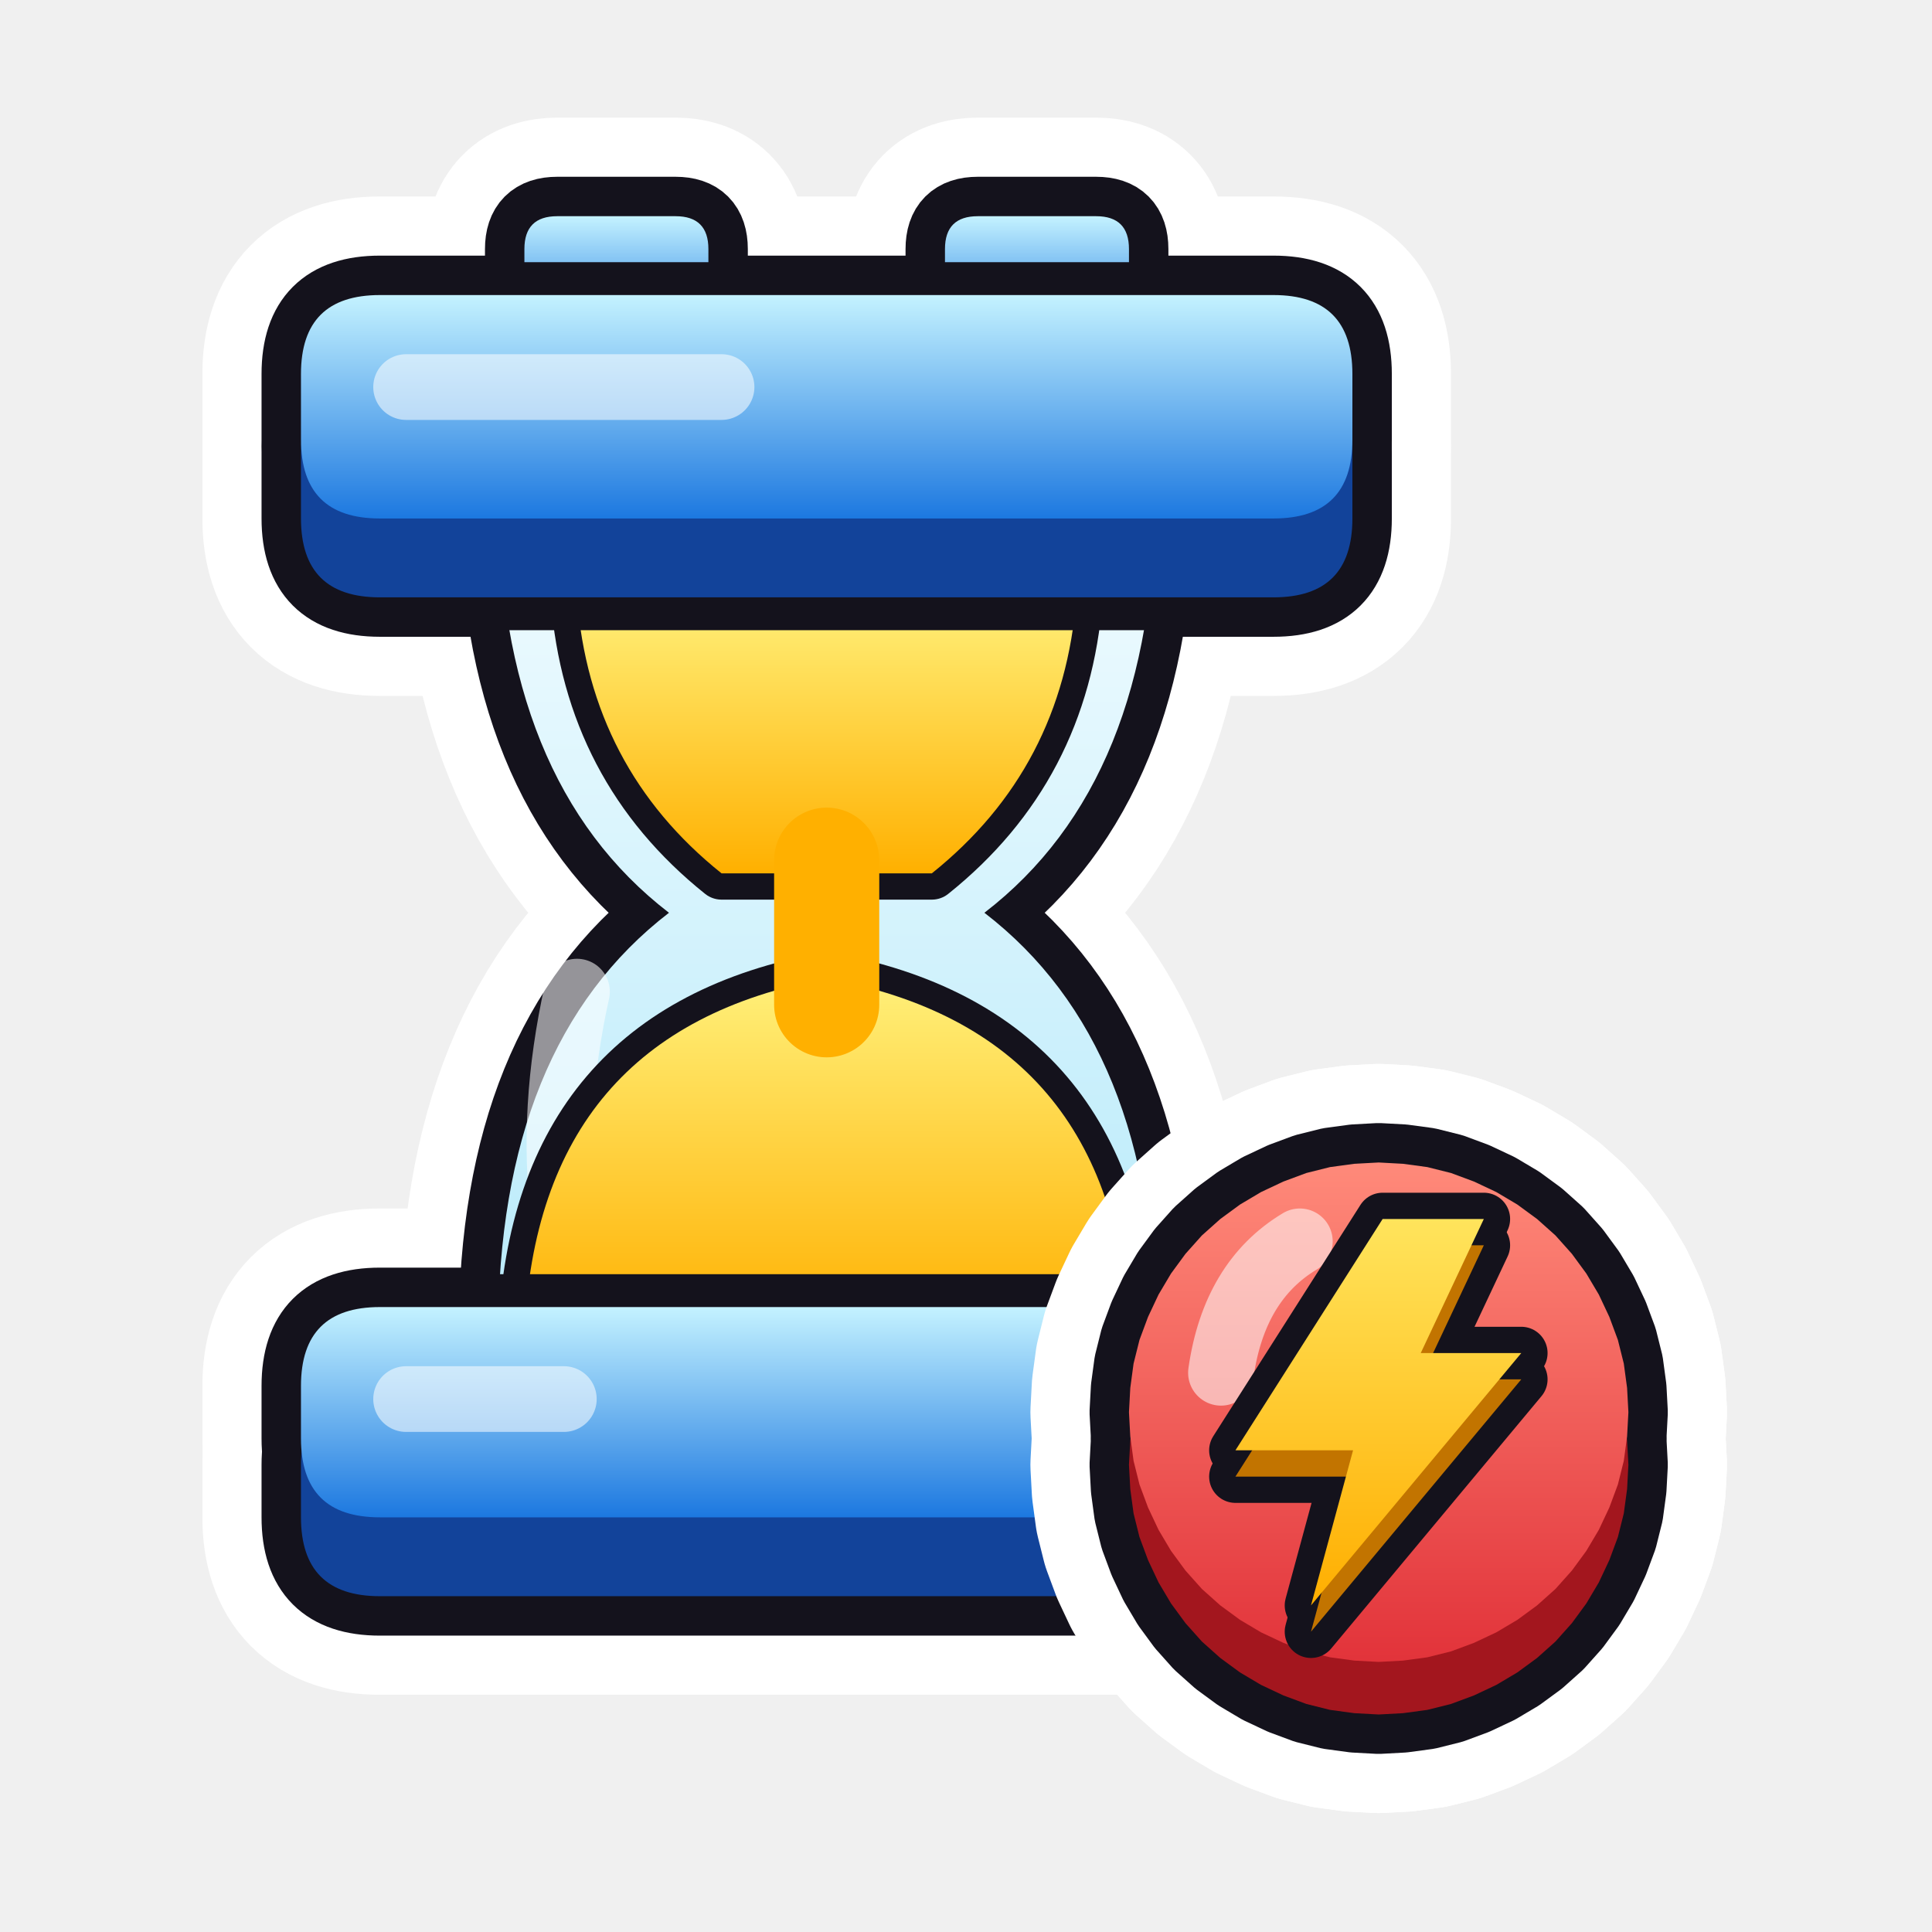
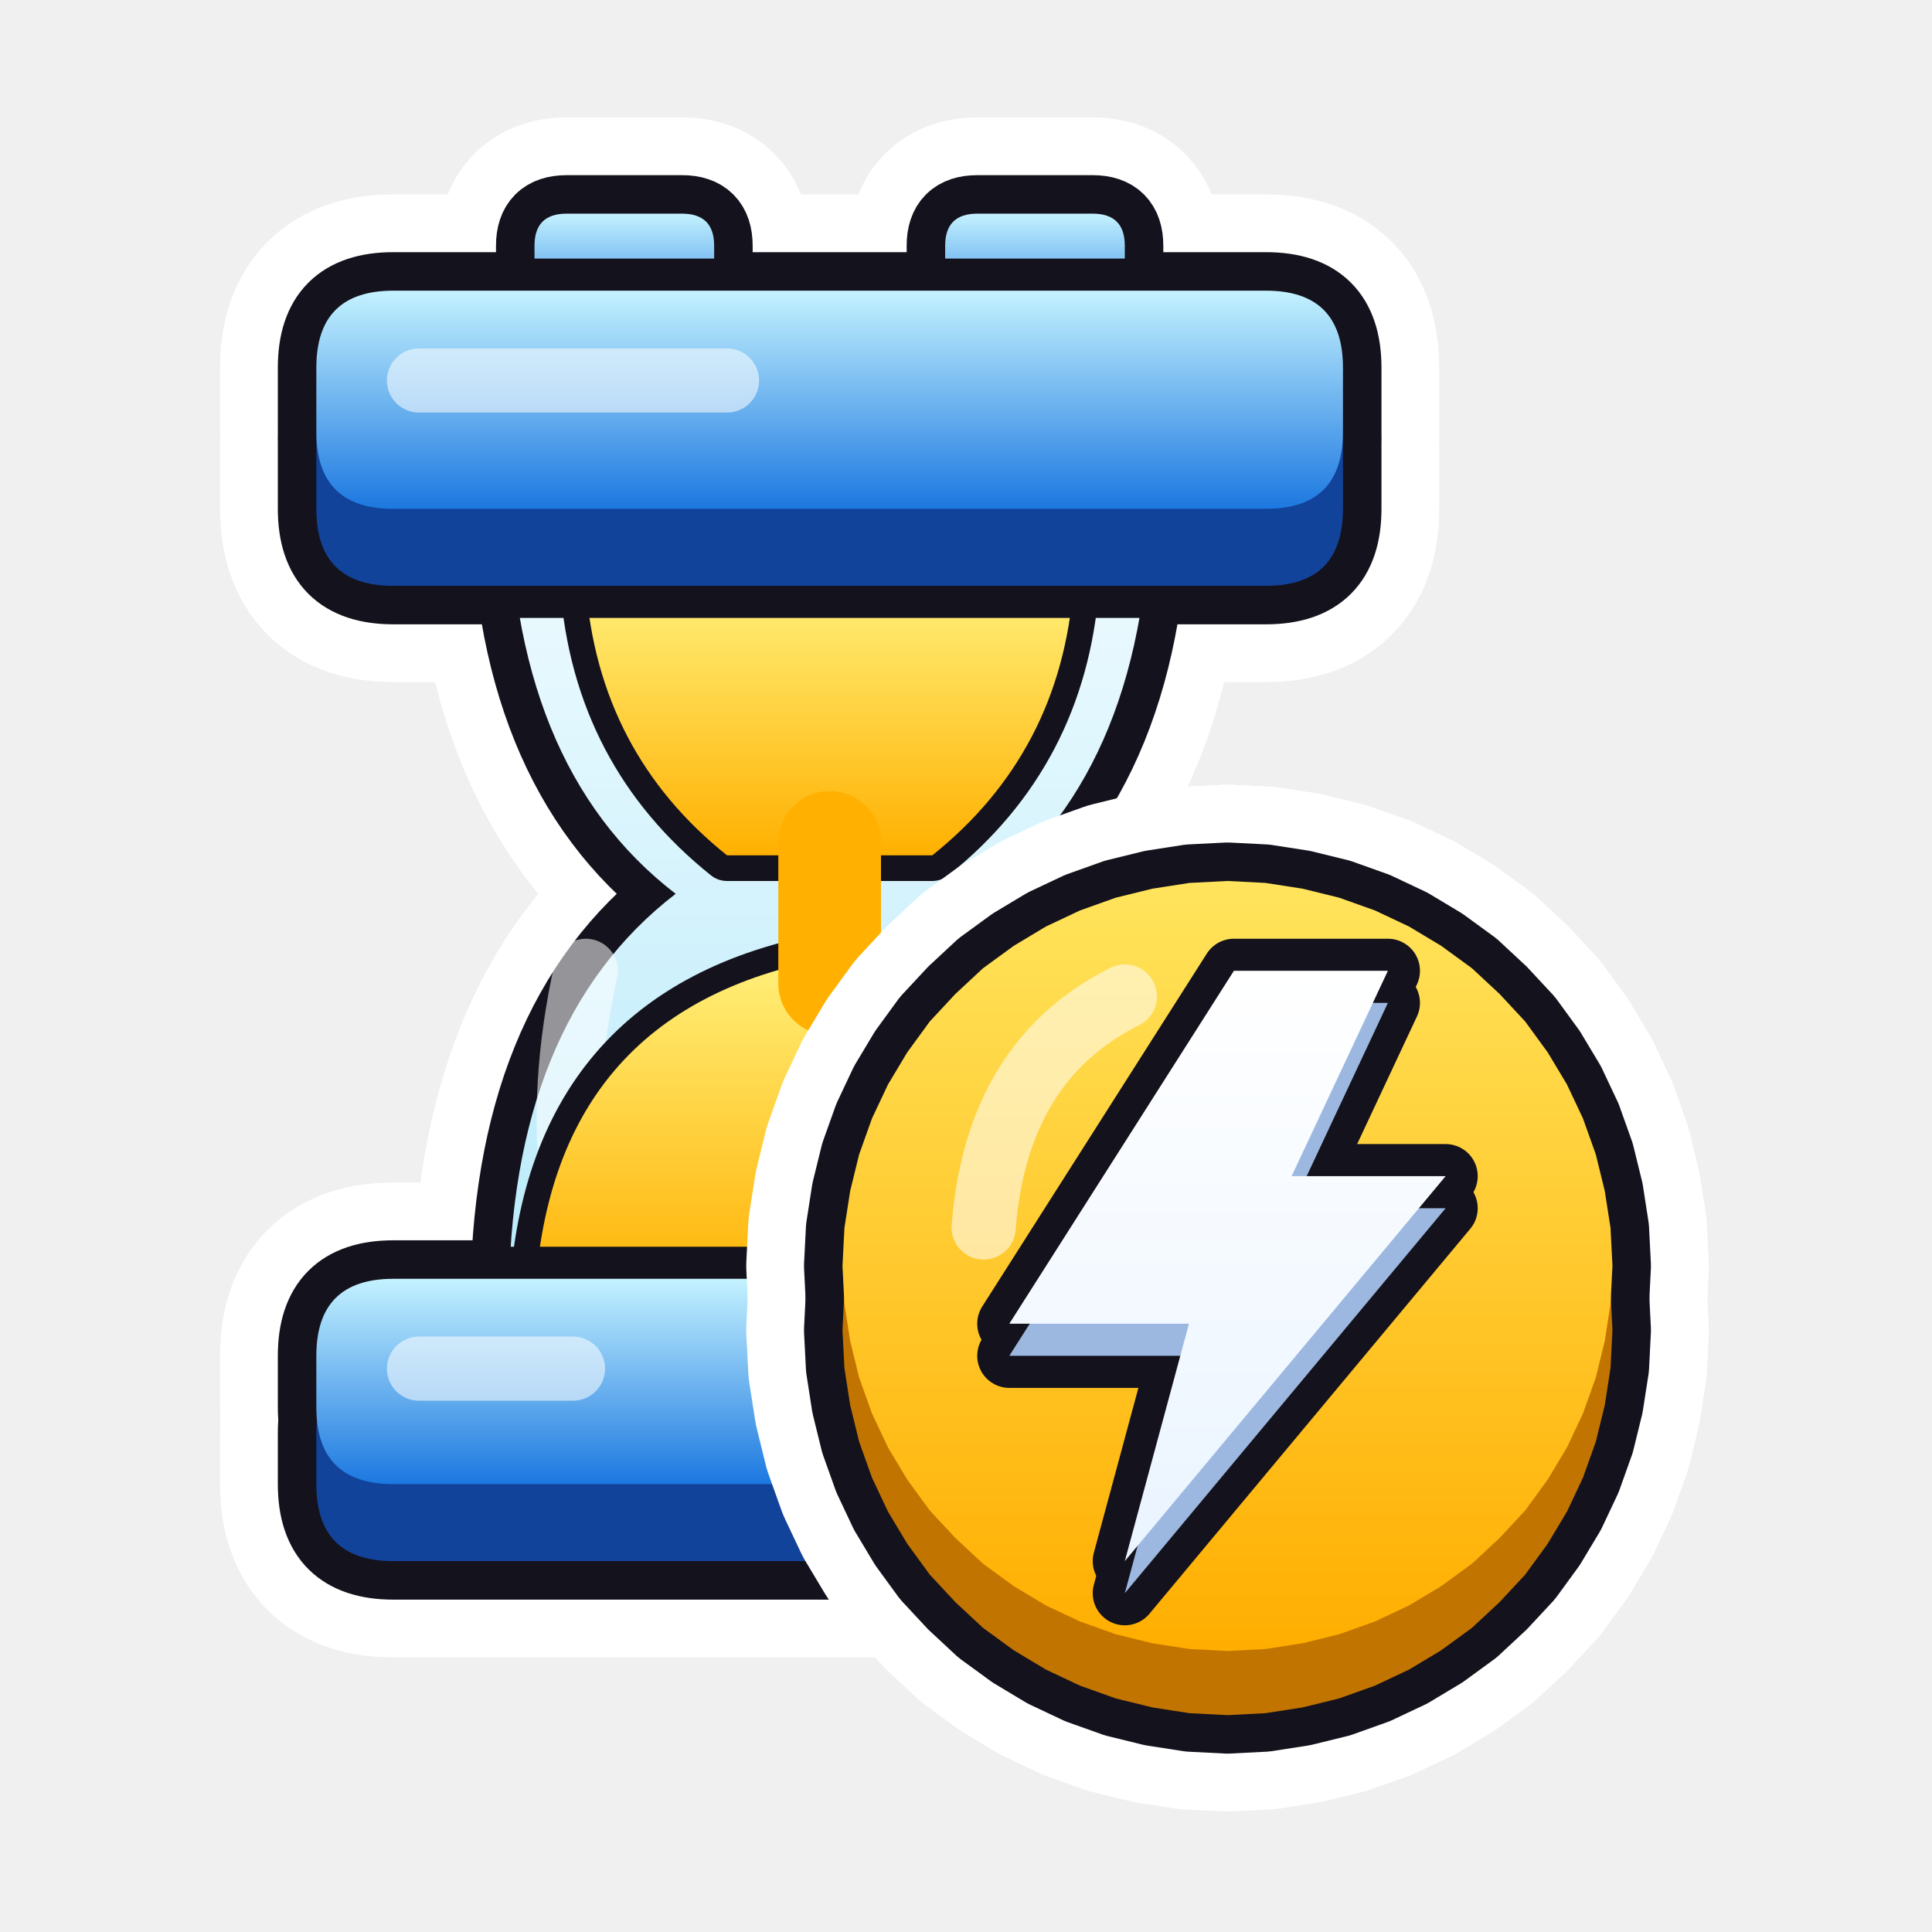
- <svg xmlns="http://www.w3.org/2000/svg" viewBox="-25.8 -38.9 294.0 294.0" width="128" height="128">
+ <svg xmlns="http://www.w3.org/2000/svg" viewBox="-29.3 -39.3 301.1 301.1" width="128" height="128">
  <defs>
    <linearGradient id="g0" x1="0" y1="0" x2="0" y2="1">
      <stop offset="0" stop-color="#FFF07A" />
      <stop offset="1" stop-color="#FFB000" />
    </linearGradient>
    <linearGradient id="g1" x1="0" y1="0" x2="0" y2="1">
      <stop offset="0" stop-color="#FFF07A" />
      <stop offset="1" stop-color="#FFB000" />
    </linearGradient>
    <linearGradient id="g2" x1="0" y1="0" x2="0" y2="1">
-       <stop offset="0" stop-color="#FFE45C" />
-       <stop offset="1" stop-color="#FFAE00" />
+       <stop offset="0" stop-color="#FFFFFF" />
+       <stop offset="1" stop-color="#EAF4FF" />
    </linearGradient>
    <linearGradient id="g3" x1="0" y1="0" x2="0" y2="1">
      <stop offset="0" stop-color="#C4F2FF" />
      <stop offset="1" stop-color="#1C78E0" />
    </linearGradient>
    <linearGradient id="g4" x1="0" y1="0" x2="0" y2="1">
      <stop offset="0" stop-color="#C4F2FF" />
      <stop offset="1" stop-color="#1C78E0" />
    </linearGradient>
    <linearGradient id="g5" x1="0" y1="0" x2="0" y2="1">
      <stop offset="0" stop-color="#F2FCFF" />
      <stop offset="1" stop-color="#B8EAFA" />
    </linearGradient>
    <linearGradient id="g6" x1="0" y1="0" x2="0" y2="1">
      <stop offset="0" stop-color="#C4F2FF" />
      <stop offset="1" stop-color="#1C78E0" />
    </linearGradient>
    <linearGradient id="g7" x1="0" y1="0" x2="0" y2="1">
      <stop offset="0" stop-color="#C4F2FF" />
      <stop offset="1" stop-color="#1C78E0" />
    </linearGradient>
    <linearGradient id="g8" x1="0" y1="0" x2="0" y2="1">
-       <stop offset="0" stop-color="#FF8A7A" />
-       <stop offset="1" stop-color="#E2333A" />
+       <stop offset="0" stop-color="#FFE45C" />
+       <stop offset="1" stop-color="#FFAE00" />
    </linearGradient>
  </defs>
  <path d="M59.0 -6.0 L77.0 -6.0 Q82.0 -6.0 82.0 -1.0 L82.0 7.0 Q82.0 12.0 77.0 12.0 L59.0 12.0 Q54.0 12.0 54.0 7.0 L54.0 -1.0 Q54.0 -6.0 59.0 -6.0 Z" transform="translate(0,0)" fill="#fff" stroke="#fff" stroke-width="30" stroke-linejoin="round" />
  <path d="M123.0 -6.0 L141.0 -6.0 Q146.0 -6.0 146.0 -1.0 L146.0 7.0 Q146.0 12.0 141.0 12.0 L123.0 12.0 Q118.0 12.0 118.0 7.0 L118.0 -1.0 Q118.0 -6.0 123.0 -6.0 Z" transform="translate(0,0)" fill="#fff" stroke="#fff" stroke-width="30" stroke-linejoin="round" />
  <path d="M50.0 36.0 L150.0 36.0 Q150.0 80.0 124.0 100.0 Q150.0 120.0 150.0 164.0 L50.0 164.0 Q50.0 120.0 76.0 100.0 Q50.0 80.0 50.0 36.0 Z" transform="translate(0,0)" fill="#fff" stroke="#fff" stroke-width="30" stroke-linejoin="round" />
  <path d="M32.0 6.0 L168.0 6.0 Q180.0 6.0 180.0 18.0 L180.0 28.0 Q180.0 40.0 168.0 40.0 L32.0 40.0 Q20.0 40.0 20.0 28.0 L20.0 18.0 Q20.0 6.0 32.0 6.0 Z" transform="translate(0,0)" fill="#fff" stroke="#fff" stroke-width="30" stroke-linejoin="round" />
  <path d="M32.0 6.0 L168.0 6.0 Q180.0 6.0 180.0 18.0 L180.0 28.0 Q180.0 40.0 168.0 40.0 L32.0 40.0 Q20.0 40.0 20.0 28.0 L20.0 18.0 Q20.0 6.0 32.0 6.0 Z" transform="translate(0,12)" fill="#fff" stroke="#fff" stroke-width="30" stroke-linejoin="round" />
  <path d="M32.0 160.0 L168.0 160.0 Q180.0 160.0 180.0 172.0 L180.0 180.0 Q180.0 192.0 168.0 192.0 L32.0 192.0 Q20.0 192.0 20.0 180.0 L20.0 172.0 Q20.0 160.0 32.0 160.0 Z" transform="translate(0,0)" fill="#fff" stroke="#fff" stroke-width="30" stroke-linejoin="round" />
  <path d="M32.0 160.0 L168.0 160.0 Q180.0 160.0 180.0 172.0 L180.0 180.0 Q180.0 192.0 168.0 192.0 L32.0 192.0 Q20.0 192.0 20.0 180.0 L20.0 172.0 Q20.0 160.0 32.0 160.0 Z" transform="translate(0,12)" fill="#fff" stroke="#fff" stroke-width="30" stroke-linejoin="round" />
-   <path d="M222.0,176.0 L221.8,179.7 L221.3,183.4 L220.4,187.0 L219.1,190.5 L217.5,193.9 L215.6,197.1 L213.4,200.1 L210.9,202.9 L208.1,205.4 L205.1,207.6 L201.9,209.5 L198.5,211.1 L195.0,212.4 L191.4,213.3 L187.7,213.8 L184.0,214.0 L180.3,213.8 L176.6,213.3 L173.0,212.4 L169.5,211.1 L166.1,209.5 L162.9,207.6 L159.9,205.4 L157.1,202.9 L154.6,200.1 L152.4,197.1 L150.5,193.9 L148.9,190.5 L147.6,187.0 L146.7,183.4 L146.2,179.7 L146.0,176.0 L146.2,172.3 L146.7,168.6 L147.6,165.0 L148.9,161.5 L150.5,158.1 L152.4,154.9 L154.6,151.9 L157.1,149.1 L159.9,146.6 L162.9,144.4 L166.1,142.5 L169.5,140.9 L173.0,139.6 L176.6,138.7 L180.3,138.2 L184.0,138.0 L187.7,138.2 L191.4,138.7 L195.0,139.6 L198.5,140.9 L201.9,142.5 L205.1,144.4 L208.1,146.6 L210.9,149.1 L213.4,151.9 L215.6,154.9 L217.5,158.1 L219.1,161.5 L220.4,165.0 L221.3,168.6 L221.8,172.3 Z" transform="translate(0,0)" fill="#fff" stroke="#fff" stroke-width="30" stroke-linejoin="round" />
-   <path d="M222.0,176.0 L221.8,179.7 L221.3,183.4 L220.4,187.0 L219.1,190.5 L217.5,193.9 L215.6,197.1 L213.4,200.1 L210.9,202.9 L208.1,205.4 L205.1,207.6 L201.9,209.5 L198.5,211.1 L195.0,212.4 L191.4,213.3 L187.7,213.8 L184.0,214.0 L180.3,213.8 L176.6,213.3 L173.0,212.4 L169.5,211.1 L166.1,209.5 L162.9,207.6 L159.9,205.4 L157.1,202.9 L154.6,200.1 L152.4,197.1 L150.5,193.9 L148.9,190.5 L147.6,187.0 L146.7,183.4 L146.2,179.7 L146.0,176.0 L146.2,172.3 L146.7,168.6 L147.6,165.0 L148.9,161.5 L150.5,158.1 L152.4,154.9 L154.6,151.9 L157.1,149.1 L159.9,146.6 L162.9,144.4 L166.1,142.5 L169.5,140.9 L173.0,139.6 L176.6,138.7 L180.3,138.2 L184.0,138.0 L187.7,138.2 L191.4,138.7 L195.0,139.6 L198.5,140.9 L201.9,142.5 L205.1,144.4 L208.1,146.6 L210.9,149.1 L213.4,151.9 L215.6,154.9 L217.5,158.1 L219.1,161.5 L220.4,165.0 L221.3,168.6 L221.8,172.3 Z" transform="translate(0,8)" fill="#fff" stroke="#fff" stroke-width="30" stroke-linejoin="round" />
+   <path d="M222.0,158.0 L221.7,163.9 L220.8,169.7 L219.4,175.4 L217.4,181.0 L214.9,186.3 L211.9,191.3 L208.4,196.1 L204.4,200.4 L200.1,204.4 L195.3,207.9 L190.3,210.9 L185.0,213.4 L179.4,215.4 L173.7,216.8 L167.9,217.7 L162.0,218.0 L156.1,217.7 L150.3,216.8 L144.6,215.4 L139.0,213.4 L133.7,210.9 L128.7,207.9 L123.9,204.4 L119.6,200.4 L115.6,196.1 L112.1,191.3 L109.1,186.3 L106.6,181.0 L104.6,175.4 L103.2,169.7 L102.3,163.9 L102.0,158.0 L102.3,152.1 L103.2,146.3 L104.6,140.6 L106.6,135.0 L109.1,129.7 L112.1,124.7 L115.6,119.9 L119.6,115.6 L123.9,111.6 L128.7,108.1 L133.7,105.1 L139.0,102.6 L144.6,100.6 L150.3,99.2 L156.1,98.3 L162.0,98.0 L167.9,98.3 L173.7,99.2 L179.4,100.6 L185.0,102.6 L190.3,105.1 L195.3,108.1 L200.1,111.6 L204.4,115.6 L208.4,119.9 L211.9,124.7 L214.9,129.7 L217.4,135.0 L219.4,140.6 L220.8,146.3 L221.7,152.1 Z" transform="translate(0,0)" fill="#fff" stroke="#fff" stroke-width="30" stroke-linejoin="round" />
+   <path d="M222.0,158.0 L221.7,163.9 L220.8,169.7 L219.4,175.4 L217.4,181.0 L214.9,186.3 L211.9,191.3 L208.4,196.1 L204.4,200.4 L200.1,204.4 L195.3,207.9 L190.3,210.9 L185.0,213.4 L179.4,215.4 L173.7,216.8 L167.9,217.7 L162.0,218.0 L156.1,217.7 L150.3,216.8 L144.6,215.4 L139.0,213.4 L133.7,210.9 L128.7,207.9 L123.9,204.4 L119.6,200.4 L115.6,196.1 L112.1,191.3 L109.1,186.3 L106.6,181.0 L104.6,175.4 L103.2,169.7 L102.3,163.9 L102.0,158.0 L102.3,152.1 L103.2,146.3 L104.6,140.6 L106.6,135.0 L109.1,129.7 L112.1,124.7 L115.6,119.9 L119.6,115.6 L123.9,111.6 L128.7,108.1 L133.7,105.1 L139.0,102.6 L144.6,100.6 L150.3,99.2 L156.1,98.3 L162.0,98.0 L167.9,98.3 L173.7,99.2 L179.4,100.6 L185.0,102.6 L190.3,105.1 L195.3,108.1 L200.1,111.6 L204.4,115.6 L208.4,119.9 L211.9,124.7 L214.9,129.7 L217.4,135.0 L219.4,140.6 L220.8,146.3 L221.7,152.1 Z" transform="translate(0,10)" fill="#fff" stroke="#fff" stroke-width="30" stroke-linejoin="round" />
  <path d="M59.0 -6.0 L77.0 -6.0 Q82.0 -6.0 82.0 -1.0 L82.0 7.0 Q82.0 12.0 77.0 12.0 L59.0 12.0 Q54.0 12.0 54.0 7.0 L54.0 -1.0 Q54.0 -6.0 59.0 -6.0 Z" transform="translate(0,0)" fill="#14121C" stroke="#14121C" stroke-width="12" stroke-linejoin="round" />
  <path d="M123.0 -6.0 L141.0 -6.0 Q146.0 -6.0 146.0 -1.0 L146.0 7.0 Q146.0 12.0 141.0 12.0 L123.0 12.0 Q118.0 12.0 118.0 7.0 L118.0 -1.0 Q118.0 -6.0 123.0 -6.0 Z" transform="translate(0,0)" fill="#14121C" stroke="#14121C" stroke-width="12" stroke-linejoin="round" />
  <path d="M50.0 36.0 L150.0 36.0 Q150.0 80.0 124.0 100.0 Q150.0 120.0 150.0 164.0 L50.0 164.0 Q50.0 120.0 76.0 100.0 Q50.0 80.0 50.0 36.0 Z" transform="translate(0,0)" fill="#14121C" stroke="#14121C" stroke-width="12" stroke-linejoin="round" />
  <path d="M32.0 6.0 L168.0 6.0 Q180.0 6.0 180.0 18.0 L180.0 28.0 Q180.0 40.0 168.0 40.0 L32.0 40.0 Q20.0 40.0 20.0 28.0 L20.0 18.0 Q20.0 6.0 32.0 6.0 Z" transform="translate(0,12)" fill="#14121C" stroke="#14121C" stroke-width="12" stroke-linejoin="round" />
  <path d="M32.0 6.0 L168.0 6.0 Q180.0 6.0 180.0 18.0 L180.0 28.0 Q180.0 40.0 168.0 40.0 L32.0 40.0 Q20.0 40.0 20.0 28.0 L20.0 18.0 Q20.0 6.0 32.0 6.0 Z" transform="translate(0,0)" fill="#14121C" stroke="#14121C" stroke-width="12" stroke-linejoin="round" />
  <path d="M32.0 160.0 L168.0 160.0 Q180.0 160.0 180.0 172.0 L180.0 180.0 Q180.0 192.0 168.0 192.0 L32.0 192.0 Q20.0 192.0 20.0 180.0 L20.0 172.0 Q20.0 160.0 32.0 160.0 Z" transform="translate(0,12)" fill="#14121C" stroke="#14121C" stroke-width="12" stroke-linejoin="round" />
  <path d="M32.0 160.0 L168.0 160.0 Q180.0 160.0 180.0 172.0 L180.0 180.0 Q180.0 192.0 168.0 192.0 L32.0 192.0 Q20.0 192.0 20.0 180.0 L20.0 172.0 Q20.0 160.0 32.0 160.0 Z" transform="translate(0,0)" fill="#14121C" stroke="#14121C" stroke-width="12" stroke-linejoin="round" />
-   <path d="M222.0,176.0 L221.8,179.7 L221.3,183.4 L220.4,187.0 L219.1,190.5 L217.5,193.9 L215.6,197.1 L213.4,200.1 L210.9,202.9 L208.1,205.4 L205.1,207.6 L201.9,209.5 L198.5,211.1 L195.0,212.4 L191.4,213.3 L187.7,213.8 L184.0,214.0 L180.3,213.8 L176.6,213.3 L173.0,212.4 L169.5,211.1 L166.1,209.5 L162.9,207.6 L159.9,205.4 L157.1,202.9 L154.6,200.1 L152.4,197.1 L150.5,193.9 L148.9,190.5 L147.6,187.0 L146.7,183.4 L146.2,179.7 L146.0,176.0 L146.2,172.3 L146.7,168.6 L147.6,165.0 L148.9,161.5 L150.5,158.1 L152.4,154.9 L154.6,151.9 L157.1,149.1 L159.9,146.6 L162.9,144.4 L166.1,142.5 L169.5,140.9 L173.0,139.6 L176.6,138.7 L180.3,138.2 L184.0,138.0 L187.7,138.2 L191.4,138.7 L195.0,139.6 L198.5,140.9 L201.9,142.5 L205.1,144.4 L208.1,146.6 L210.9,149.1 L213.4,151.9 L215.6,154.9 L217.5,158.1 L219.1,161.5 L220.4,165.0 L221.3,168.6 L221.8,172.3 Z" transform="translate(0,8)" fill="#14121C" stroke="#14121C" stroke-width="12" stroke-linejoin="round" />
-   <path d="M222.0,176.0 L221.8,179.7 L221.3,183.4 L220.4,187.0 L219.1,190.5 L217.5,193.9 L215.6,197.1 L213.4,200.1 L210.9,202.9 L208.1,205.4 L205.1,207.6 L201.9,209.5 L198.5,211.1 L195.0,212.4 L191.4,213.3 L187.7,213.8 L184.0,214.0 L180.3,213.8 L176.6,213.3 L173.0,212.4 L169.5,211.1 L166.1,209.5 L162.9,207.6 L159.9,205.4 L157.1,202.9 L154.6,200.1 L152.4,197.1 L150.5,193.9 L148.9,190.5 L147.6,187.0 L146.7,183.4 L146.2,179.7 L146.0,176.0 L146.2,172.3 L146.7,168.6 L147.6,165.0 L148.9,161.5 L150.5,158.1 L152.4,154.9 L154.6,151.9 L157.1,149.1 L159.9,146.6 L162.9,144.4 L166.1,142.5 L169.5,140.9 L173.0,139.6 L176.6,138.7 L180.3,138.2 L184.0,138.0 L187.7,138.2 L191.4,138.7 L195.0,139.6 L198.5,140.9 L201.9,142.5 L205.1,144.4 L208.1,146.6 L210.9,149.1 L213.4,151.9 L215.6,154.9 L217.5,158.1 L219.1,161.5 L220.4,165.0 L221.3,168.6 L221.8,172.3 Z" transform="translate(0,0)" fill="#14121C" stroke="#14121C" stroke-width="12" stroke-linejoin="round" />
+   <path d="M222.0,158.0 L221.7,163.9 L220.8,169.7 L219.4,175.4 L217.4,181.0 L214.9,186.3 L211.9,191.3 L208.4,196.1 L204.4,200.4 L200.1,204.4 L195.3,207.9 L190.3,210.9 L185.0,213.4 L179.4,215.4 L173.7,216.8 L167.9,217.7 L162.0,218.0 L156.1,217.7 L150.3,216.8 L144.6,215.4 L139.0,213.4 L133.7,210.9 L128.7,207.9 L123.9,204.4 L119.6,200.4 L115.6,196.1 L112.1,191.3 L109.1,186.3 L106.6,181.0 L104.6,175.4 L103.2,169.7 L102.3,163.9 L102.0,158.0 L102.3,152.1 L103.2,146.3 L104.6,140.6 L106.6,135.0 L109.1,129.7 L112.1,124.7 L115.6,119.9 L119.6,115.6 L123.9,111.6 L128.7,108.1 L133.7,105.1 L139.0,102.6 L144.6,100.6 L150.3,99.2 L156.1,98.3 L162.0,98.0 L167.9,98.3 L173.7,99.2 L179.4,100.6 L185.0,102.6 L190.3,105.1 L195.3,108.1 L200.1,111.6 L204.4,115.6 L208.4,119.9 L211.9,124.7 L214.9,129.7 L217.4,135.0 L219.4,140.6 L220.8,146.3 L221.7,152.1 Z" transform="translate(0,10)" fill="#14121C" stroke="#14121C" stroke-width="12" stroke-linejoin="round" />
+   <path d="M222.0,158.0 L221.7,163.9 L220.8,169.7 L219.4,175.4 L217.4,181.0 L214.9,186.3 L211.9,191.3 L208.4,196.1 L204.4,200.4 L200.1,204.4 L195.3,207.9 L190.3,210.9 L185.0,213.4 L179.4,215.4 L173.7,216.8 L167.9,217.7 L162.0,218.0 L156.1,217.7 L150.3,216.8 L144.6,215.4 L139.0,213.4 L133.7,210.9 L128.7,207.9 L123.9,204.4 L119.6,200.4 L115.6,196.1 L112.1,191.3 L109.1,186.3 L106.6,181.0 L104.6,175.4 L103.2,169.7 L102.3,163.9 L102.0,158.0 L102.3,152.1 L103.2,146.3 L104.6,140.6 L106.6,135.0 L109.1,129.7 L112.1,124.7 L115.6,119.9 L119.6,115.6 L123.9,111.6 L128.7,108.1 L133.7,105.1 L139.0,102.6 L144.6,100.6 L150.3,99.2 L156.1,98.3 L162.0,98.0 L167.9,98.3 L173.7,99.2 L179.4,100.6 L185.0,102.6 L190.3,105.1 L195.3,108.1 L200.1,111.6 L204.4,115.6 L208.4,119.9 L211.9,124.7 L214.9,129.7 L217.4,135.0 L219.4,140.6 L220.8,146.3 L221.7,152.1 Z" transform="translate(0,0)" fill="#14121C" stroke="#14121C" stroke-width="12" stroke-linejoin="round" />
  <path d="M59.0 -6.0 L77.0 -6.0 Q82.0 -6.0 82.0 -1.0 L82.0 7.0 Q82.0 12.0 77.0 12.0 L59.0 12.0 Q54.0 12.0 54.0 7.0 L54.0 -1.0 Q54.0 -6.0 59.0 -6.0 Z" transform="translate(0,0)" fill="#14121C" stroke="#14121C" stroke-width="10" stroke-linejoin="round" />
  <path d="M59.0 -6.0 L77.0 -6.0 Q82.0 -6.0 82.0 -1.0 L82.0 7.0 Q82.0 12.0 77.0 12.0 L59.0 12.0 Q54.0 12.0 54.0 7.0 L54.0 -1.0 Q54.0 -6.0 59.0 -6.0 Z" transform="translate(0,0)" fill="url(#g3)" />
  <path d="M123.0 -6.0 L141.0 -6.0 Q146.0 -6.0 146.0 -1.0 L146.0 7.0 Q146.0 12.0 141.0 12.0 L123.0 12.0 Q118.0 12.0 118.0 7.0 L118.0 -1.0 Q118.0 -6.0 123.0 -6.0 Z" transform="translate(0,0)" fill="#14121C" stroke="#14121C" stroke-width="10" stroke-linejoin="round" />
  <path d="M123.0 -6.0 L141.0 -6.0 Q146.0 -6.0 146.0 -1.0 L146.0 7.0 Q146.0 12.0 141.0 12.0 L123.0 12.0 Q118.0 12.0 118.0 7.0 L118.0 -1.0 Q118.0 -6.0 123.0 -6.0 Z" transform="translate(0,0)" fill="url(#g4)" />
  <path d="M50.0 36.0 L150.0 36.0 Q150.0 80.0 124.0 100.0 Q150.0 120.0 150.0 164.0 L50.0 164.0 Q50.0 120.0 76.0 100.0 Q50.0 80.0 50.0 36.0 Z" transform="translate(0,0)" fill="#14121C" stroke="#14121C" stroke-width="10" stroke-linejoin="round" />
  <path d="M50.0 36.0 L150.0 36.0 Q150.0 80.0 124.0 100.0 Q150.0 120.0 150.0 164.0 L50.0 164.0 Q50.0 120.0 76.0 100.0 Q50.0 80.0 50.0 36.0 Z" transform="translate(0,0)" fill="url(#g5)" />
  <path d="M62.0 112.0 Q58.0 130.0 60.0 146.0" fill="none" stroke="#fff" stroke-opacity="0.55" stroke-width="10" stroke-linecap="round" stroke-linejoin="round" />
  <path d="M62.0 52.0 L138.0 52.0 Q136.0 78.0 116.0 94.0 L84.0 94.0 Q64.0 78.0 62.0 52.0 Z" transform="translate(0,0)" fill="#14121C" stroke="#14121C" stroke-width="8" stroke-linejoin="round" />
  <path d="M62.0 52.0 L138.0 52.0 Q136.0 78.0 116.0 94.0 L84.0 94.0 Q64.0 78.0 62.0 52.0 Z" fill="url(#g0)" />
  <path d="M54.0 164.0 Q56.0 118.0 100.0 110.0 Q144.0 118.0 146.0 164.0 Z" transform="translate(0,0)" fill="#14121C" stroke="#14121C" stroke-width="8" stroke-linejoin="round" />
  <path d="M54.0 164.0 Q56.0 118.0 100.0 110.0 Q144.0 118.0 146.0 164.0 Z" fill="url(#g1)" />
  <path d="M100.0 92.0 L100.0 114.0" fill="none" stroke="#FFB000" stroke-width="16" stroke-linecap="round" stroke-linejoin="round" />
  <path d="M32.0 6.0 L168.0 6.0 Q180.0 6.0 180.0 18.0 L180.0 28.0 Q180.0 40.0 168.0 40.0 L32.0 40.0 Q20.0 40.0 20.0 28.0 L20.0 18.0 Q20.0 6.0 32.0 6.0 Z" transform="translate(0,12)" fill="#14121C" stroke="#14121C" stroke-width="10" stroke-linejoin="round" />
  <path d="M32.0 6.0 L168.0 6.0 Q180.0 6.0 180.0 18.0 L180.0 28.0 Q180.0 40.0 168.0 40.0 L32.0 40.0 Q20.0 40.0 20.0 28.0 L20.0 18.0 Q20.0 6.0 32.0 6.0 Z" transform="translate(0,0)" fill="#14121C" stroke="#14121C" stroke-width="10" stroke-linejoin="round" />
  <path d="M32.0 6.0 L168.0 6.0 Q180.0 6.0 180.0 18.0 L180.0 28.0 Q180.0 40.0 168.0 40.0 L32.0 40.0 Q20.0 40.0 20.0 28.0 L20.0 18.0 Q20.0 6.0 32.0 6.0 Z" transform="translate(0,12)" fill="#12439A" />
  <path d="M32.0 6.0 L168.0 6.0 Q180.0 6.0 180.0 18.0 L180.0 28.0 Q180.0 40.0 168.0 40.0 L32.0 40.0 Q20.0 40.0 20.0 28.0 L20.0 18.0 Q20.0 6.0 32.0 6.0 Z" transform="translate(0,0)" fill="url(#g6)" />
  <path d="M36.0 20.0 L84.0 20.0" fill="none" stroke="#fff" stroke-opacity="0.55" stroke-width="10" stroke-linecap="round" stroke-linejoin="round" />
  <path d="M32.0 160.0 L168.0 160.0 Q180.0 160.0 180.0 172.0 L180.0 180.0 Q180.0 192.0 168.0 192.0 L32.0 192.0 Q20.0 192.0 20.0 180.0 L20.0 172.0 Q20.0 160.0 32.0 160.0 Z" transform="translate(0,12)" fill="#14121C" stroke="#14121C" stroke-width="10" stroke-linejoin="round" />
  <path d="M32.0 160.0 L168.0 160.0 Q180.0 160.0 180.0 172.0 L180.0 180.0 Q180.0 192.0 168.0 192.0 L32.0 192.0 Q20.0 192.0 20.0 180.0 L20.0 172.0 Q20.0 160.0 32.0 160.0 Z" transform="translate(0,0)" fill="#14121C" stroke="#14121C" stroke-width="10" stroke-linejoin="round" />
  <path d="M32.0 160.0 L168.0 160.0 Q180.0 160.0 180.0 172.0 L180.0 180.0 Q180.0 192.0 168.0 192.0 L32.0 192.0 Q20.0 192.0 20.0 180.0 L20.0 172.0 Q20.0 160.0 32.0 160.0 Z" transform="translate(0,12)" fill="#12439A" />
  <path d="M32.0 160.0 L168.0 160.0 Q180.0 160.0 180.0 172.0 L180.0 180.0 Q180.0 192.0 168.0 192.0 L32.0 192.0 Q20.0 192.0 20.0 180.0 L20.0 172.0 Q20.0 160.0 32.0 160.0 Z" transform="translate(0,0)" fill="url(#g7)" />
  <path d="M36.0 174.0 L60.0 174.0" fill="none" stroke="#fff" stroke-opacity="0.55" stroke-width="10" stroke-linecap="round" stroke-linejoin="round" />
-   <path d="M222.0,176.0 L221.8,179.7 L221.3,183.4 L220.4,187.0 L219.1,190.5 L217.5,193.9 L215.6,197.1 L213.4,200.1 L210.9,202.9 L208.1,205.4 L205.1,207.6 L201.9,209.5 L198.5,211.1 L195.0,212.4 L191.4,213.3 L187.7,213.8 L184.0,214.0 L180.3,213.8 L176.6,213.3 L173.0,212.4 L169.5,211.1 L166.1,209.5 L162.9,207.6 L159.9,205.4 L157.1,202.9 L154.6,200.1 L152.4,197.1 L150.5,193.9 L148.9,190.5 L147.6,187.0 L146.7,183.4 L146.2,179.7 L146.0,176.0 L146.2,172.3 L146.7,168.6 L147.6,165.0 L148.9,161.5 L150.5,158.1 L152.4,154.9 L154.6,151.9 L157.1,149.1 L159.9,146.6 L162.9,144.4 L166.1,142.5 L169.5,140.9 L173.0,139.6 L176.6,138.7 L180.3,138.2 L184.0,138.0 L187.7,138.2 L191.4,138.7 L195.0,139.6 L198.5,140.9 L201.9,142.5 L205.1,144.4 L208.1,146.6 L210.9,149.1 L213.4,151.9 L215.6,154.9 L217.5,158.1 L219.1,161.5 L220.4,165.0 L221.3,168.6 L221.8,172.3 Z" transform="translate(0,0)" fill="#fff" stroke="#fff" stroke-width="30" stroke-linejoin="round" />
-   <path d="M222.0,176.0 L221.8,179.7 L221.3,183.4 L220.4,187.0 L219.1,190.5 L217.5,193.9 L215.6,197.1 L213.4,200.1 L210.9,202.9 L208.1,205.4 L205.1,207.6 L201.9,209.5 L198.5,211.1 L195.0,212.4 L191.4,213.3 L187.7,213.8 L184.0,214.0 L180.3,213.8 L176.6,213.3 L173.0,212.4 L169.5,211.1 L166.1,209.5 L162.9,207.6 L159.9,205.4 L157.1,202.9 L154.6,200.1 L152.4,197.1 L150.5,193.9 L148.9,190.5 L147.6,187.0 L146.7,183.4 L146.2,179.7 L146.0,176.0 L146.2,172.3 L146.7,168.6 L147.6,165.0 L148.9,161.5 L150.5,158.1 L152.4,154.9 L154.6,151.9 L157.1,149.1 L159.9,146.6 L162.9,144.4 L166.1,142.5 L169.5,140.9 L173.0,139.6 L176.6,138.7 L180.3,138.2 L184.0,138.0 L187.7,138.2 L191.4,138.7 L195.0,139.6 L198.5,140.9 L201.9,142.5 L205.1,144.4 L208.1,146.6 L210.9,149.1 L213.4,151.9 L215.6,154.9 L217.5,158.1 L219.1,161.5 L220.4,165.0 L221.3,168.6 L221.8,172.3 Z" transform="translate(0,8)" fill="#fff" stroke="#fff" stroke-width="30" stroke-linejoin="round" />
-   <path d="M222.0,176.0 L221.8,179.7 L221.3,183.4 L220.4,187.0 L219.1,190.5 L217.5,193.9 L215.6,197.1 L213.4,200.1 L210.9,202.9 L208.1,205.4 L205.1,207.6 L201.9,209.5 L198.5,211.1 L195.0,212.4 L191.4,213.3 L187.7,213.8 L184.0,214.0 L180.3,213.8 L176.6,213.3 L173.0,212.4 L169.5,211.1 L166.1,209.5 L162.9,207.6 L159.9,205.4 L157.1,202.9 L154.6,200.1 L152.4,197.1 L150.5,193.9 L148.9,190.5 L147.6,187.0 L146.7,183.4 L146.2,179.7 L146.0,176.0 L146.2,172.3 L146.7,168.6 L147.6,165.0 L148.9,161.5 L150.5,158.1 L152.4,154.9 L154.6,151.9 L157.1,149.1 L159.9,146.6 L162.9,144.4 L166.1,142.5 L169.5,140.9 L173.0,139.6 L176.6,138.7 L180.3,138.2 L184.0,138.0 L187.7,138.2 L191.4,138.7 L195.0,139.6 L198.5,140.9 L201.9,142.5 L205.1,144.4 L208.1,146.6 L210.9,149.1 L213.4,151.9 L215.6,154.9 L217.5,158.1 L219.1,161.5 L220.4,165.0 L221.3,168.6 L221.8,172.3 Z" transform="translate(0,8)" fill="#14121C" stroke="#14121C" stroke-width="12" stroke-linejoin="round" />
-   <path d="M222.0,176.0 L221.8,179.7 L221.3,183.4 L220.4,187.0 L219.1,190.5 L217.5,193.9 L215.6,197.1 L213.4,200.1 L210.9,202.9 L208.1,205.4 L205.1,207.6 L201.9,209.5 L198.5,211.1 L195.0,212.4 L191.4,213.3 L187.7,213.8 L184.0,214.0 L180.3,213.8 L176.6,213.3 L173.0,212.4 L169.5,211.1 L166.1,209.5 L162.9,207.6 L159.9,205.4 L157.1,202.9 L154.6,200.1 L152.4,197.1 L150.5,193.9 L148.9,190.5 L147.6,187.0 L146.7,183.4 L146.2,179.7 L146.0,176.0 L146.2,172.3 L146.7,168.6 L147.6,165.0 L148.9,161.5 L150.5,158.1 L152.4,154.9 L154.6,151.9 L157.1,149.1 L159.9,146.6 L162.9,144.4 L166.1,142.5 L169.5,140.9 L173.0,139.6 L176.6,138.7 L180.3,138.2 L184.0,138.0 L187.7,138.2 L191.4,138.7 L195.0,139.6 L198.5,140.9 L201.9,142.5 L205.1,144.4 L208.1,146.6 L210.9,149.1 L213.4,151.9 L215.6,154.9 L217.5,158.1 L219.1,161.5 L220.4,165.0 L221.3,168.6 L221.8,172.3 Z" transform="translate(0,0)" fill="#14121C" stroke="#14121C" stroke-width="12" stroke-linejoin="round" />
-   <path d="M222.0,176.0 L221.8,179.7 L221.3,183.4 L220.4,187.0 L219.1,190.5 L217.5,193.9 L215.6,197.1 L213.4,200.1 L210.9,202.9 L208.1,205.4 L205.1,207.6 L201.9,209.5 L198.5,211.1 L195.0,212.4 L191.4,213.3 L187.7,213.8 L184.0,214.0 L180.3,213.8 L176.6,213.3 L173.0,212.4 L169.5,211.1 L166.1,209.5 L162.9,207.6 L159.9,205.4 L157.1,202.9 L154.6,200.1 L152.4,197.1 L150.5,193.9 L148.9,190.5 L147.6,187.0 L146.7,183.4 L146.2,179.7 L146.0,176.0 L146.2,172.3 L146.7,168.6 L147.6,165.0 L148.9,161.5 L150.5,158.1 L152.4,154.9 L154.6,151.9 L157.1,149.1 L159.9,146.6 L162.9,144.4 L166.1,142.5 L169.5,140.9 L173.0,139.6 L176.6,138.7 L180.3,138.2 L184.0,138.0 L187.7,138.2 L191.4,138.7 L195.0,139.6 L198.5,140.9 L201.9,142.5 L205.1,144.4 L208.1,146.6 L210.9,149.1 L213.4,151.9 L215.6,154.9 L217.5,158.1 L219.1,161.5 L220.4,165.0 L221.3,168.6 L221.8,172.3 Z" transform="translate(0,8)" fill="#A3161E" />
-   <path d="M222.0,176.0 L221.8,179.7 L221.3,183.4 L220.4,187.0 L219.1,190.5 L217.5,193.9 L215.6,197.1 L213.4,200.1 L210.9,202.9 L208.1,205.4 L205.1,207.6 L201.9,209.5 L198.5,211.1 L195.0,212.4 L191.4,213.3 L187.7,213.8 L184.0,214.0 L180.3,213.8 L176.6,213.3 L173.0,212.4 L169.5,211.1 L166.1,209.5 L162.9,207.6 L159.9,205.4 L157.1,202.9 L154.6,200.1 L152.4,197.1 L150.5,193.9 L148.9,190.5 L147.6,187.0 L146.7,183.4 L146.2,179.7 L146.0,176.0 L146.2,172.3 L146.7,168.6 L147.6,165.0 L148.9,161.5 L150.5,158.1 L152.4,154.9 L154.6,151.9 L157.1,149.1 L159.9,146.6 L162.9,144.4 L166.1,142.5 L169.5,140.9 L173.0,139.6 L176.6,138.7 L180.3,138.2 L184.0,138.0 L187.7,138.2 L191.4,138.7 L195.0,139.6 L198.5,140.9 L201.9,142.5 L205.1,144.4 L208.1,146.6 L210.9,149.1 L213.4,151.9 L215.6,154.9 L217.5,158.1 L219.1,161.5 L220.4,165.0 L221.3,168.6 L221.8,172.3 Z" transform="translate(0,0)" fill="url(#g8)" />
-   <path d="M160,170 Q162,156 172,150" fill="none" stroke="#fff" stroke-opacity="0.55" stroke-width="10" stroke-linecap="round" stroke-linejoin="round" />
-   <path d="M184.6 146.6 L200.0 146.6 L190.4 167.0 L205.7 167.0 L173.7 205.4 L180.1 181.8 L162.2 181.8 Z" transform="translate(0,4)" fill="#14121C" stroke="#14121C" stroke-width="8" stroke-linejoin="round" />
-   <path d="M184.6 146.6 L200.0 146.6 L190.4 167.0 L205.7 167.0 L173.7 205.4 L180.1 181.8 L162.2 181.8 Z" transform="translate(0,0)" fill="#14121C" stroke="#14121C" stroke-width="8" stroke-linejoin="round" />
-   <path d="M184.6 146.6 L200.0 146.6 L190.4 167.0 L205.7 167.0 L173.7 205.4 L180.1 181.8 L162.2 181.8 Z" transform="translate(0,4)" fill="#C27400" />
-   <path d="M184.6 146.6 L200.0 146.6 L190.4 167.0 L205.7 167.0 L173.7 205.4 L180.1 181.8 L162.2 181.8 Z" fill="url(#g2)" />
+   <path d="M222.0,158.0 L221.7,163.9 L220.8,169.7 L219.4,175.4 L217.4,181.0 L214.9,186.3 L211.9,191.3 L208.4,196.1 L204.4,200.4 L200.1,204.4 L195.3,207.9 L190.3,210.9 L185.0,213.4 L179.4,215.4 L173.7,216.8 L167.9,217.7 L162.0,218.0 L156.1,217.7 L150.3,216.8 L144.6,215.4 L139.0,213.4 L133.7,210.9 L128.7,207.9 L123.9,204.4 L119.6,200.4 L115.6,196.1 L112.1,191.3 L109.1,186.3 L106.6,181.0 L104.6,175.4 L103.2,169.7 L102.3,163.9 L102.0,158.0 L102.3,152.1 L103.2,146.3 L104.6,140.6 L106.6,135.0 L109.1,129.7 L112.1,124.7 L115.6,119.9 L119.6,115.6 L123.9,111.6 L128.7,108.1 L133.7,105.1 L139.0,102.6 L144.6,100.6 L150.3,99.2 L156.1,98.3 L162.0,98.0 L167.9,98.3 L173.7,99.2 L179.4,100.6 L185.0,102.6 L190.3,105.1 L195.3,108.1 L200.1,111.6 L204.4,115.6 L208.4,119.9 L211.9,124.7 L214.9,129.7 L217.4,135.0 L219.4,140.6 L220.8,146.3 L221.7,152.1 Z" transform="translate(0,0)" fill="#fff" stroke="#fff" stroke-width="30" stroke-linejoin="round" />
+   <path d="M222.0,158.0 L221.7,163.9 L220.8,169.7 L219.4,175.4 L217.4,181.0 L214.9,186.3 L211.9,191.3 L208.4,196.1 L204.4,200.4 L200.1,204.4 L195.3,207.9 L190.3,210.9 L185.0,213.4 L179.4,215.4 L173.7,216.8 L167.9,217.7 L162.0,218.0 L156.1,217.7 L150.3,216.8 L144.6,215.4 L139.0,213.4 L133.7,210.9 L128.7,207.9 L123.9,204.4 L119.6,200.4 L115.6,196.1 L112.1,191.3 L109.1,186.3 L106.6,181.0 L104.6,175.4 L103.2,169.7 L102.3,163.9 L102.0,158.0 L102.3,152.1 L103.2,146.3 L104.6,140.6 L106.6,135.0 L109.1,129.7 L112.1,124.7 L115.6,119.9 L119.6,115.6 L123.9,111.6 L128.7,108.1 L133.7,105.1 L139.0,102.6 L144.6,100.6 L150.3,99.2 L156.1,98.3 L162.0,98.0 L167.9,98.3 L173.7,99.2 L179.4,100.6 L185.0,102.6 L190.3,105.1 L195.3,108.1 L200.1,111.6 L204.4,115.6 L208.4,119.9 L211.9,124.7 L214.9,129.7 L217.4,135.0 L219.4,140.6 L220.8,146.3 L221.7,152.1 Z" transform="translate(0,10)" fill="#fff" stroke="#fff" stroke-width="30" stroke-linejoin="round" />
+   <path d="M222.0,158.0 L221.7,163.9 L220.8,169.7 L219.4,175.4 L217.4,181.0 L214.9,186.3 L211.9,191.3 L208.4,196.1 L204.4,200.4 L200.1,204.4 L195.3,207.9 L190.3,210.9 L185.0,213.4 L179.4,215.4 L173.7,216.8 L167.9,217.7 L162.0,218.0 L156.1,217.7 L150.3,216.8 L144.6,215.4 L139.0,213.4 L133.7,210.9 L128.7,207.9 L123.9,204.4 L119.6,200.4 L115.6,196.1 L112.1,191.3 L109.1,186.3 L106.6,181.0 L104.6,175.4 L103.2,169.7 L102.3,163.9 L102.0,158.0 L102.3,152.1 L103.2,146.3 L104.6,140.6 L106.6,135.0 L109.1,129.7 L112.1,124.7 L115.6,119.9 L119.6,115.6 L123.9,111.6 L128.7,108.1 L133.7,105.1 L139.0,102.6 L144.6,100.6 L150.3,99.2 L156.1,98.3 L162.0,98.0 L167.9,98.3 L173.7,99.2 L179.4,100.6 L185.0,102.6 L190.3,105.1 L195.3,108.1 L200.1,111.6 L204.4,115.6 L208.4,119.9 L211.9,124.7 L214.9,129.7 L217.4,135.0 L219.4,140.6 L220.8,146.3 L221.7,152.1 Z" transform="translate(0,10)" fill="#14121C" stroke="#14121C" stroke-width="12" stroke-linejoin="round" />
+   <path d="M222.0,158.0 L221.7,163.9 L220.8,169.7 L219.4,175.4 L217.4,181.0 L214.9,186.3 L211.9,191.3 L208.4,196.1 L204.4,200.4 L200.1,204.4 L195.3,207.9 L190.3,210.9 L185.0,213.4 L179.4,215.4 L173.7,216.8 L167.9,217.7 L162.0,218.0 L156.1,217.7 L150.3,216.8 L144.6,215.4 L139.0,213.4 L133.7,210.9 L128.7,207.9 L123.9,204.4 L119.6,200.4 L115.6,196.1 L112.1,191.3 L109.1,186.3 L106.6,181.0 L104.6,175.4 L103.2,169.7 L102.3,163.9 L102.0,158.0 L102.3,152.1 L103.2,146.3 L104.6,140.6 L106.6,135.0 L109.1,129.7 L112.1,124.7 L115.6,119.9 L119.6,115.6 L123.9,111.6 L128.7,108.1 L133.7,105.1 L139.0,102.6 L144.6,100.6 L150.3,99.2 L156.1,98.3 L162.0,98.0 L167.9,98.3 L173.7,99.2 L179.4,100.6 L185.0,102.6 L190.3,105.1 L195.3,108.1 L200.1,111.6 L204.4,115.6 L208.4,119.9 L211.9,124.7 L214.9,129.7 L217.4,135.0 L219.4,140.6 L220.8,146.3 L221.7,152.1 Z" transform="translate(0,0)" fill="#14121C" stroke="#14121C" stroke-width="12" stroke-linejoin="round" />
+   <path d="M222.0,158.0 L221.7,163.9 L220.8,169.7 L219.4,175.4 L217.4,181.0 L214.9,186.3 L211.9,191.3 L208.4,196.1 L204.4,200.4 L200.1,204.4 L195.3,207.9 L190.3,210.9 L185.0,213.4 L179.4,215.4 L173.7,216.8 L167.9,217.7 L162.0,218.0 L156.1,217.7 L150.3,216.8 L144.6,215.4 L139.0,213.4 L133.7,210.9 L128.7,207.9 L123.9,204.4 L119.6,200.4 L115.6,196.1 L112.1,191.3 L109.1,186.3 L106.6,181.0 L104.6,175.4 L103.2,169.7 L102.3,163.9 L102.0,158.0 L102.3,152.1 L103.2,146.3 L104.6,140.6 L106.6,135.0 L109.1,129.7 L112.1,124.7 L115.6,119.9 L119.6,115.6 L123.9,111.6 L128.7,108.1 L133.7,105.1 L139.0,102.6 L144.6,100.6 L150.3,99.2 L156.1,98.3 L162.0,98.0 L167.9,98.3 L173.7,99.2 L179.4,100.6 L185.0,102.6 L190.3,105.1 L195.3,108.1 L200.1,111.6 L204.4,115.6 L208.4,119.9 L211.9,124.7 L214.9,129.7 L217.4,135.0 L219.4,140.6 L220.8,146.3 L221.7,152.1 Z" transform="translate(0,10)" fill="#C27400" />
+   <path d="M222.0,158.0 L221.7,163.9 L220.8,169.7 L219.4,175.4 L217.4,181.0 L214.9,186.3 L211.9,191.3 L208.4,196.1 L204.4,200.4 L200.1,204.4 L195.3,207.9 L190.3,210.9 L185.0,213.4 L179.4,215.4 L173.7,216.8 L167.9,217.7 L162.0,218.0 L156.1,217.7 L150.3,216.8 L144.6,215.4 L139.0,213.4 L133.7,210.9 L128.7,207.9 L123.9,204.4 L119.6,200.4 L115.6,196.1 L112.1,191.3 L109.1,186.3 L106.6,181.0 L104.6,175.4 L103.2,169.7 L102.3,163.9 L102.0,158.0 L102.3,152.1 L103.2,146.3 L104.6,140.6 L106.6,135.0 L109.1,129.7 L112.1,124.7 L115.6,119.9 L119.6,115.6 L123.9,111.6 L128.7,108.1 L133.7,105.1 L139.0,102.6 L144.6,100.6 L150.3,99.2 L156.1,98.3 L162.0,98.0 L167.9,98.3 L173.7,99.2 L179.4,100.6 L185.0,102.6 L190.3,105.1 L195.3,108.1 L200.1,111.6 L204.4,115.6 L208.4,119.9 L211.9,124.7 L214.9,129.7 L217.4,135.0 L219.4,140.6 L220.8,146.3 L221.7,152.1 Z" transform="translate(0,0)" fill="url(#g8)" />
+   <path d="M124,152 Q126,126 146,116" fill="none" stroke="#fff" stroke-opacity="0.55" stroke-width="10" stroke-linecap="round" stroke-linejoin="round" />
+   <path d="M163.0 112.0 L187.0 112.0 L172.0 144.0 L196.0 144.0 L146.0 204.0 L156.0 167.0 L128.0 167.0 Z" transform="translate(0,5)" fill="#14121C" stroke="#14121C" stroke-width="10" stroke-linejoin="round" />
+   <path d="M163.0 112.0 L187.0 112.0 L172.0 144.0 L196.0 144.0 L146.0 204.0 L156.0 167.0 L128.0 167.0 Z" transform="translate(0,0)" fill="#14121C" stroke="#14121C" stroke-width="10" stroke-linejoin="round" />
+   <path d="M163.0 112.0 L187.0 112.0 L172.0 144.0 L196.0 144.0 L146.0 204.0 L156.0 167.0 L128.0 167.0 Z" transform="translate(0,5)" fill="#9DB8E0" />
+   <path d="M163.0 112.0 L187.0 112.0 L172.0 144.0 L196.0 144.0 L146.0 204.0 L156.0 167.0 L128.0 167.0 Z" fill="url(#g2)" />
</svg>
